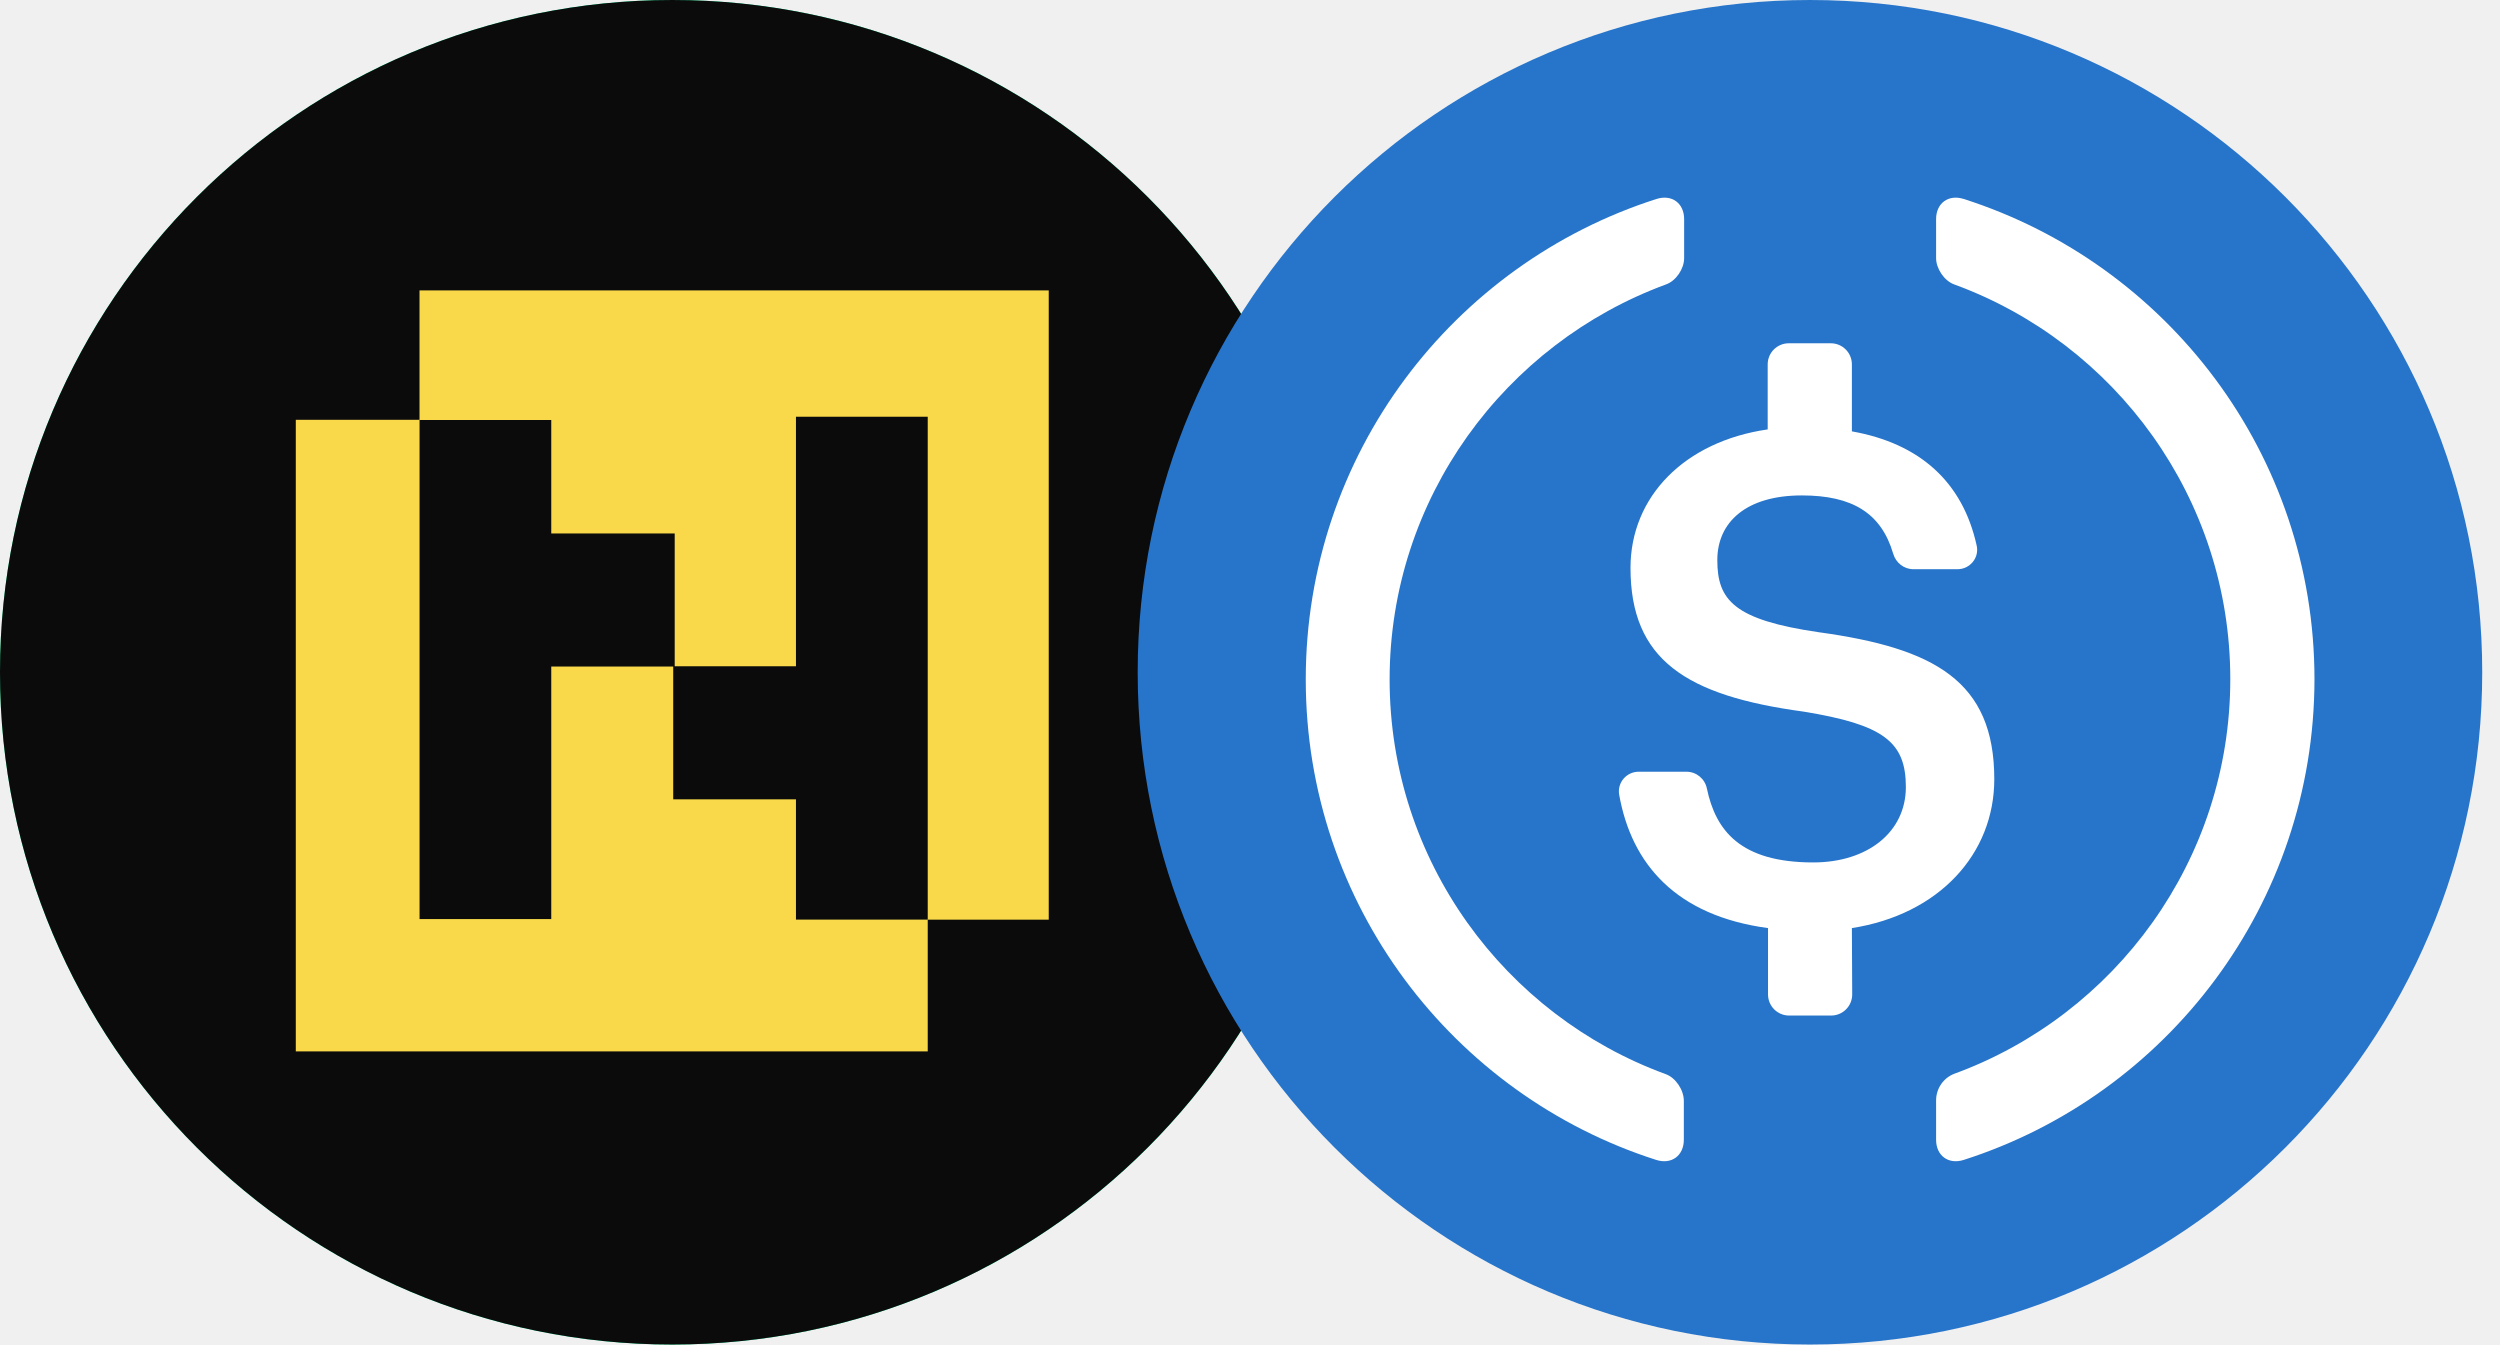
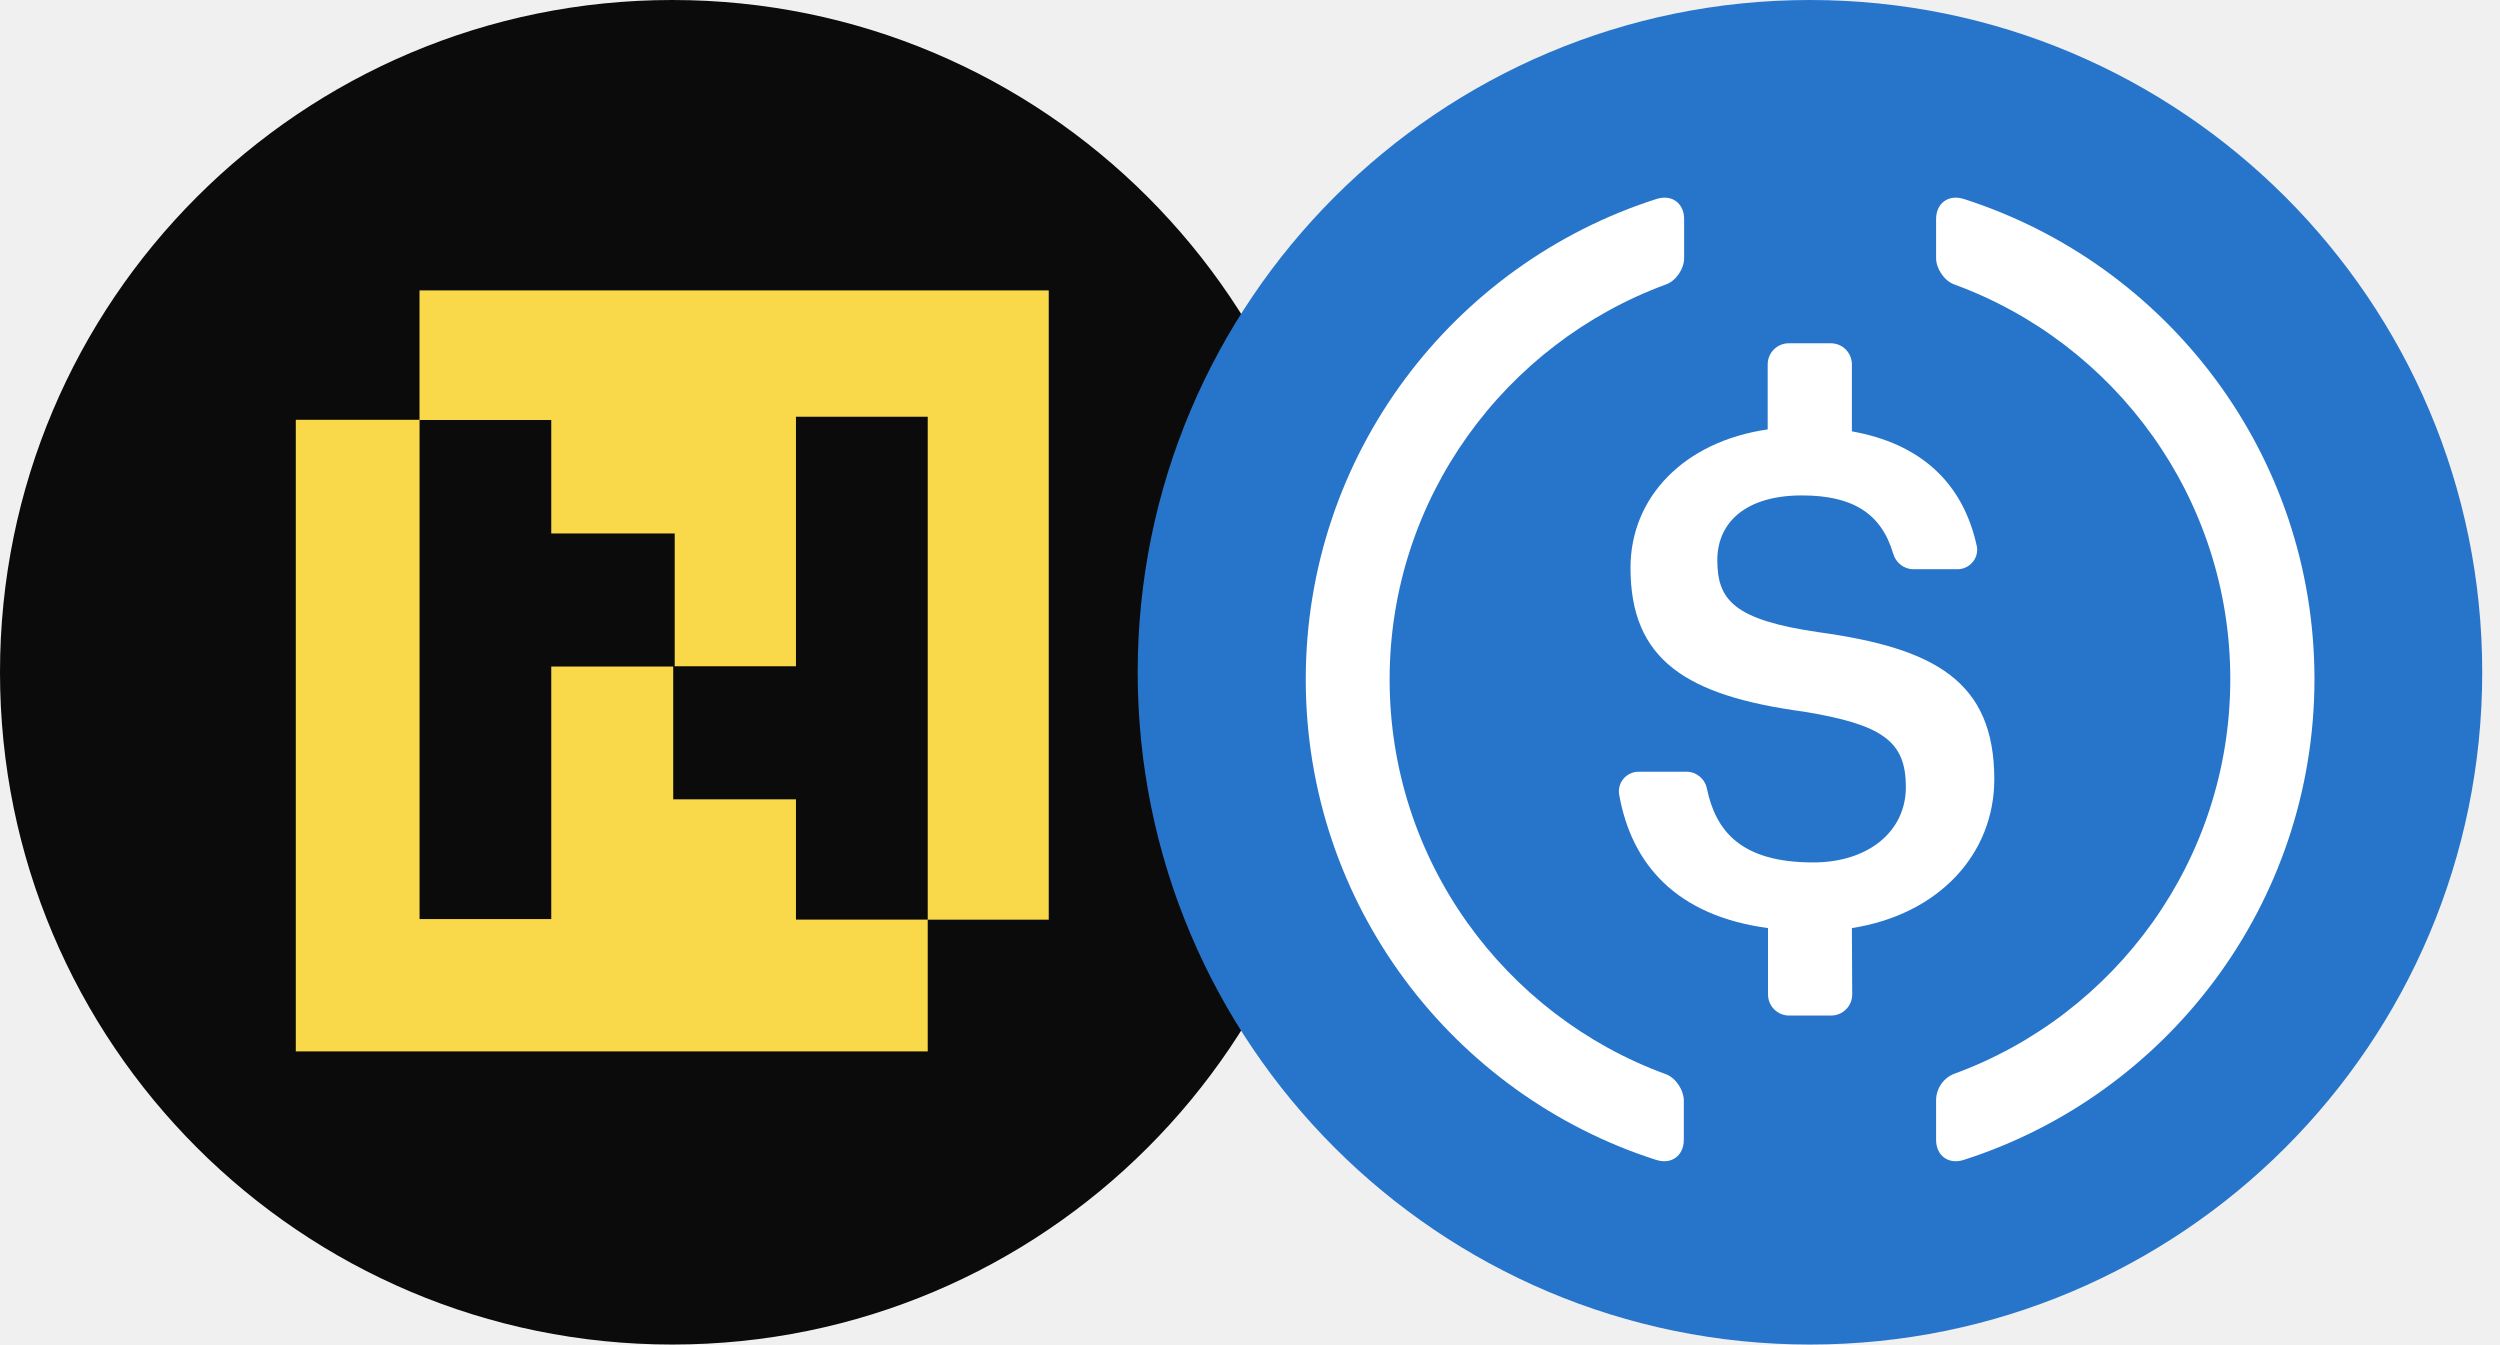
<svg xmlns="http://www.w3.org/2000/svg" width="119" height="64" viewBox="0 0 119 64" fill="none">
  <g clip-path="url(#clip0_1126_19337)">
-     <rect width="64" height="64" rx="32" fill="#06FC99" />
    <rect width="64" height="64" rx="32" fill="#0B0B0B" />
    <path fill-rule="evenodd" clip-rule="evenodd" d="M44.16 50.048L14.08 50.048L14.08 19.981L19.969 19.981L19.969 13.824L49.92 13.824L49.92 43.776L44.16 43.776L44.16 50.048ZM44.16 19.837L44.16 43.773L37.888 43.773L37.888 38.048L32.045 38.048L32.045 31.726L26.24 31.726L26.24 43.747L19.971 43.747L19.971 19.991L26.24 19.991L26.24 25.393L32.116 25.393L32.116 31.715L37.888 31.715L37.888 19.837L44.16 19.837Z" fill="#F9D949" />
  </g>
  <g clip-path="url(#clip1_1126_19337)">
    <path d="M86.154 64C103.827 64 118.154 49.673 118.154 32C118.154 14.327 103.827 0 86.154 0C68.481 0 54.154 14.327 54.154 32C54.154 49.673 68.481 64 86.154 64Z" fill="#2775CA" />
    <path d="M80.15 54.252C80.15 55.011 79.562 55.444 78.835 55.212C69.163 52.117 62.154 43.049 62.154 32.341C62.154 21.633 69.163 12.566 78.85 9.471C79.577 9.239 80.165 9.672 80.165 10.43V12.287C80.165 12.798 79.779 13.37 79.299 13.54C71.639 16.357 66.146 23.722 66.146 32.341C66.146 40.96 71.624 48.326 79.283 51.127C79.763 51.297 80.15 51.885 80.15 52.395V54.252V54.252Z" fill="white" />
    <path d="M88.165 47.334C88.165 47.891 87.717 48.34 87.16 48.34H85.163C84.606 48.34 84.158 47.891 84.158 47.334V44.177C79.794 43.589 77.659 41.145 77.071 37.818C76.978 37.245 77.427 36.734 77.999 36.734H80.274C80.754 36.734 81.156 37.075 81.249 37.539C81.666 39.52 82.827 41.052 86.309 41.052C88.893 41.052 90.719 39.613 90.719 37.462C90.719 35.295 89.635 34.491 85.844 33.872C80.258 33.114 77.612 31.411 77.612 27.032C77.612 23.643 80.181 21.013 84.142 20.44V17.346C84.142 16.789 84.591 16.34 85.148 16.34H87.144C87.701 16.34 88.15 16.789 88.15 17.346V20.533C91.369 21.106 93.427 22.932 94.092 25.98C94.216 26.553 93.767 27.094 93.179 27.094H91.075C90.626 27.094 90.239 26.785 90.115 26.352C89.543 24.417 88.165 23.582 85.767 23.582C83.121 23.582 81.744 24.851 81.744 26.661C81.744 28.564 82.533 29.508 86.587 30.096C92.08 30.854 94.928 32.417 94.928 37.09C94.928 40.649 92.297 43.528 88.15 44.177L88.165 47.334V47.334Z" fill="white" />
    <path d="M93.473 55.212C92.746 55.444 92.158 55.011 92.158 54.252V52.38C92.158 51.823 92.498 51.312 93.024 51.111C100.684 48.31 106.162 40.945 106.162 32.326C106.162 23.707 100.684 16.341 93.024 13.54C92.545 13.37 92.158 12.782 92.158 12.287V10.43C92.158 9.672 92.746 9.239 93.473 9.471C103.16 12.566 110.169 21.633 110.169 32.341C110.154 43.049 103.144 52.117 93.473 55.212Z" fill="white" />
  </g>
  <defs>
    <clipPath id="clip0_1126_19337">
      <rect width="64" height="64" rx="32" fill="white" />
    </clipPath>
    <clipPath id="clip1_1126_19337">
      <rect width="64" height="64" fill="white" transform="translate(54.1538)" />
    </clipPath>
  </defs>
</svg>
